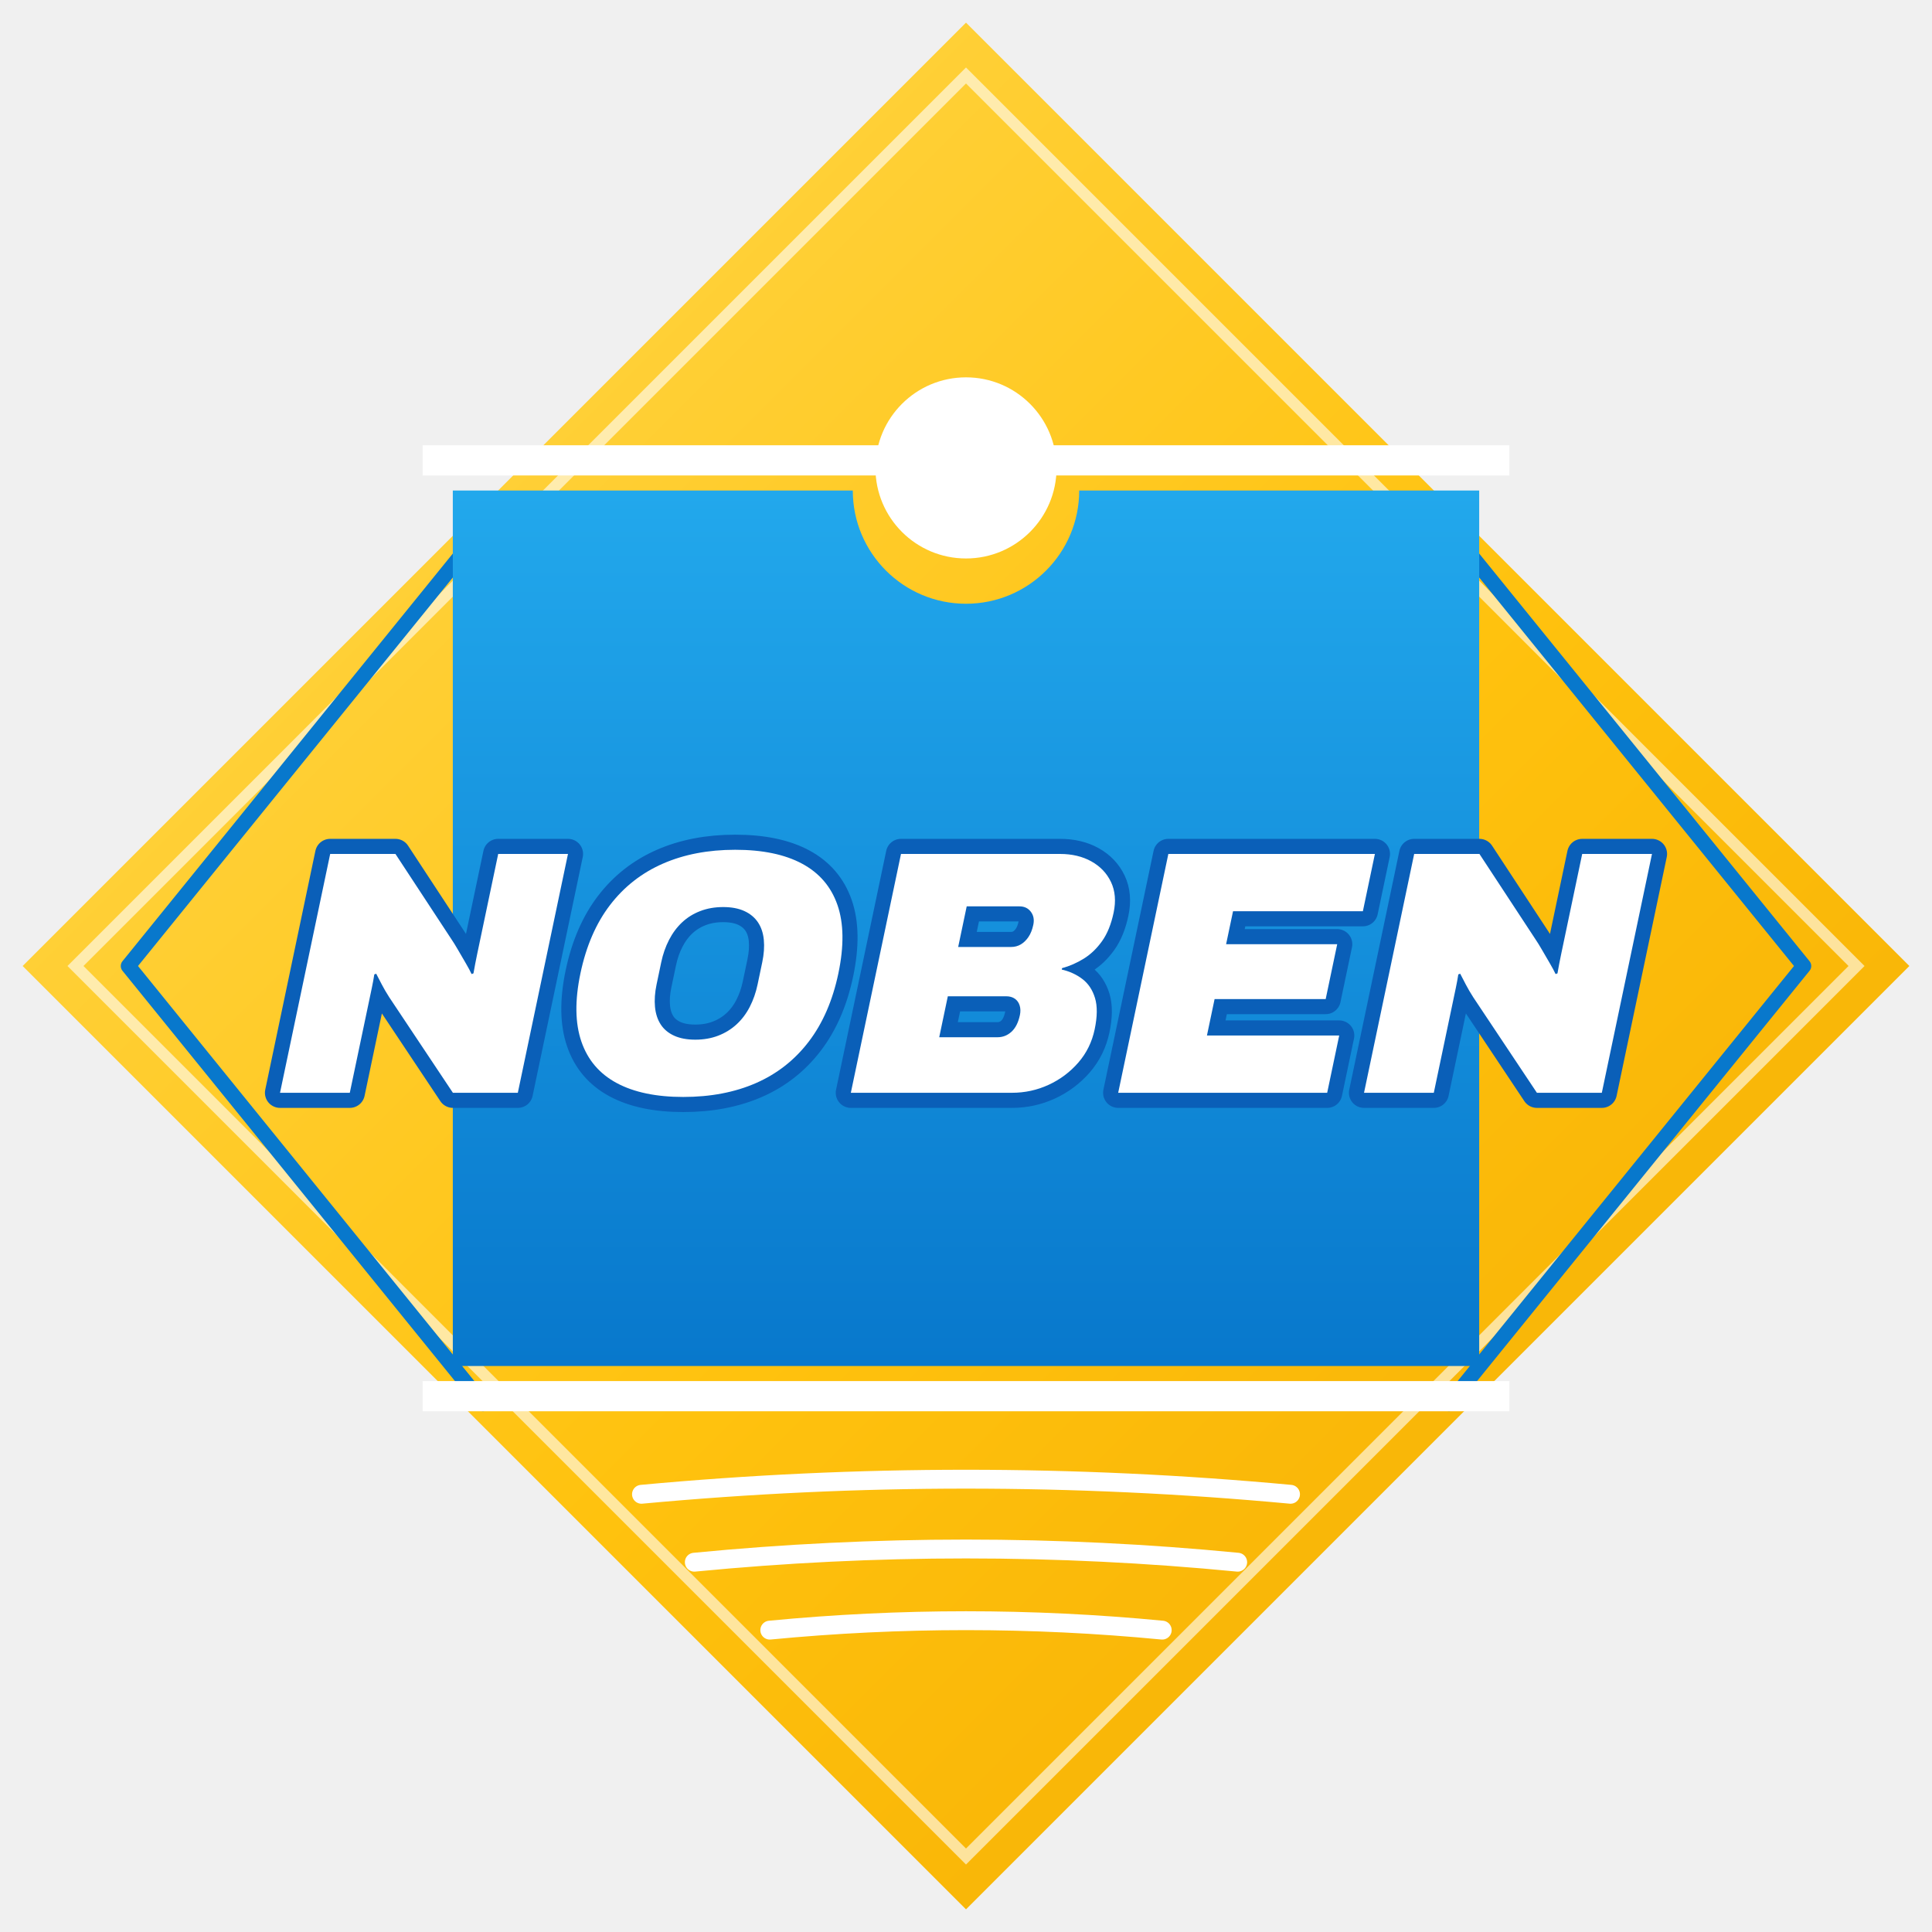
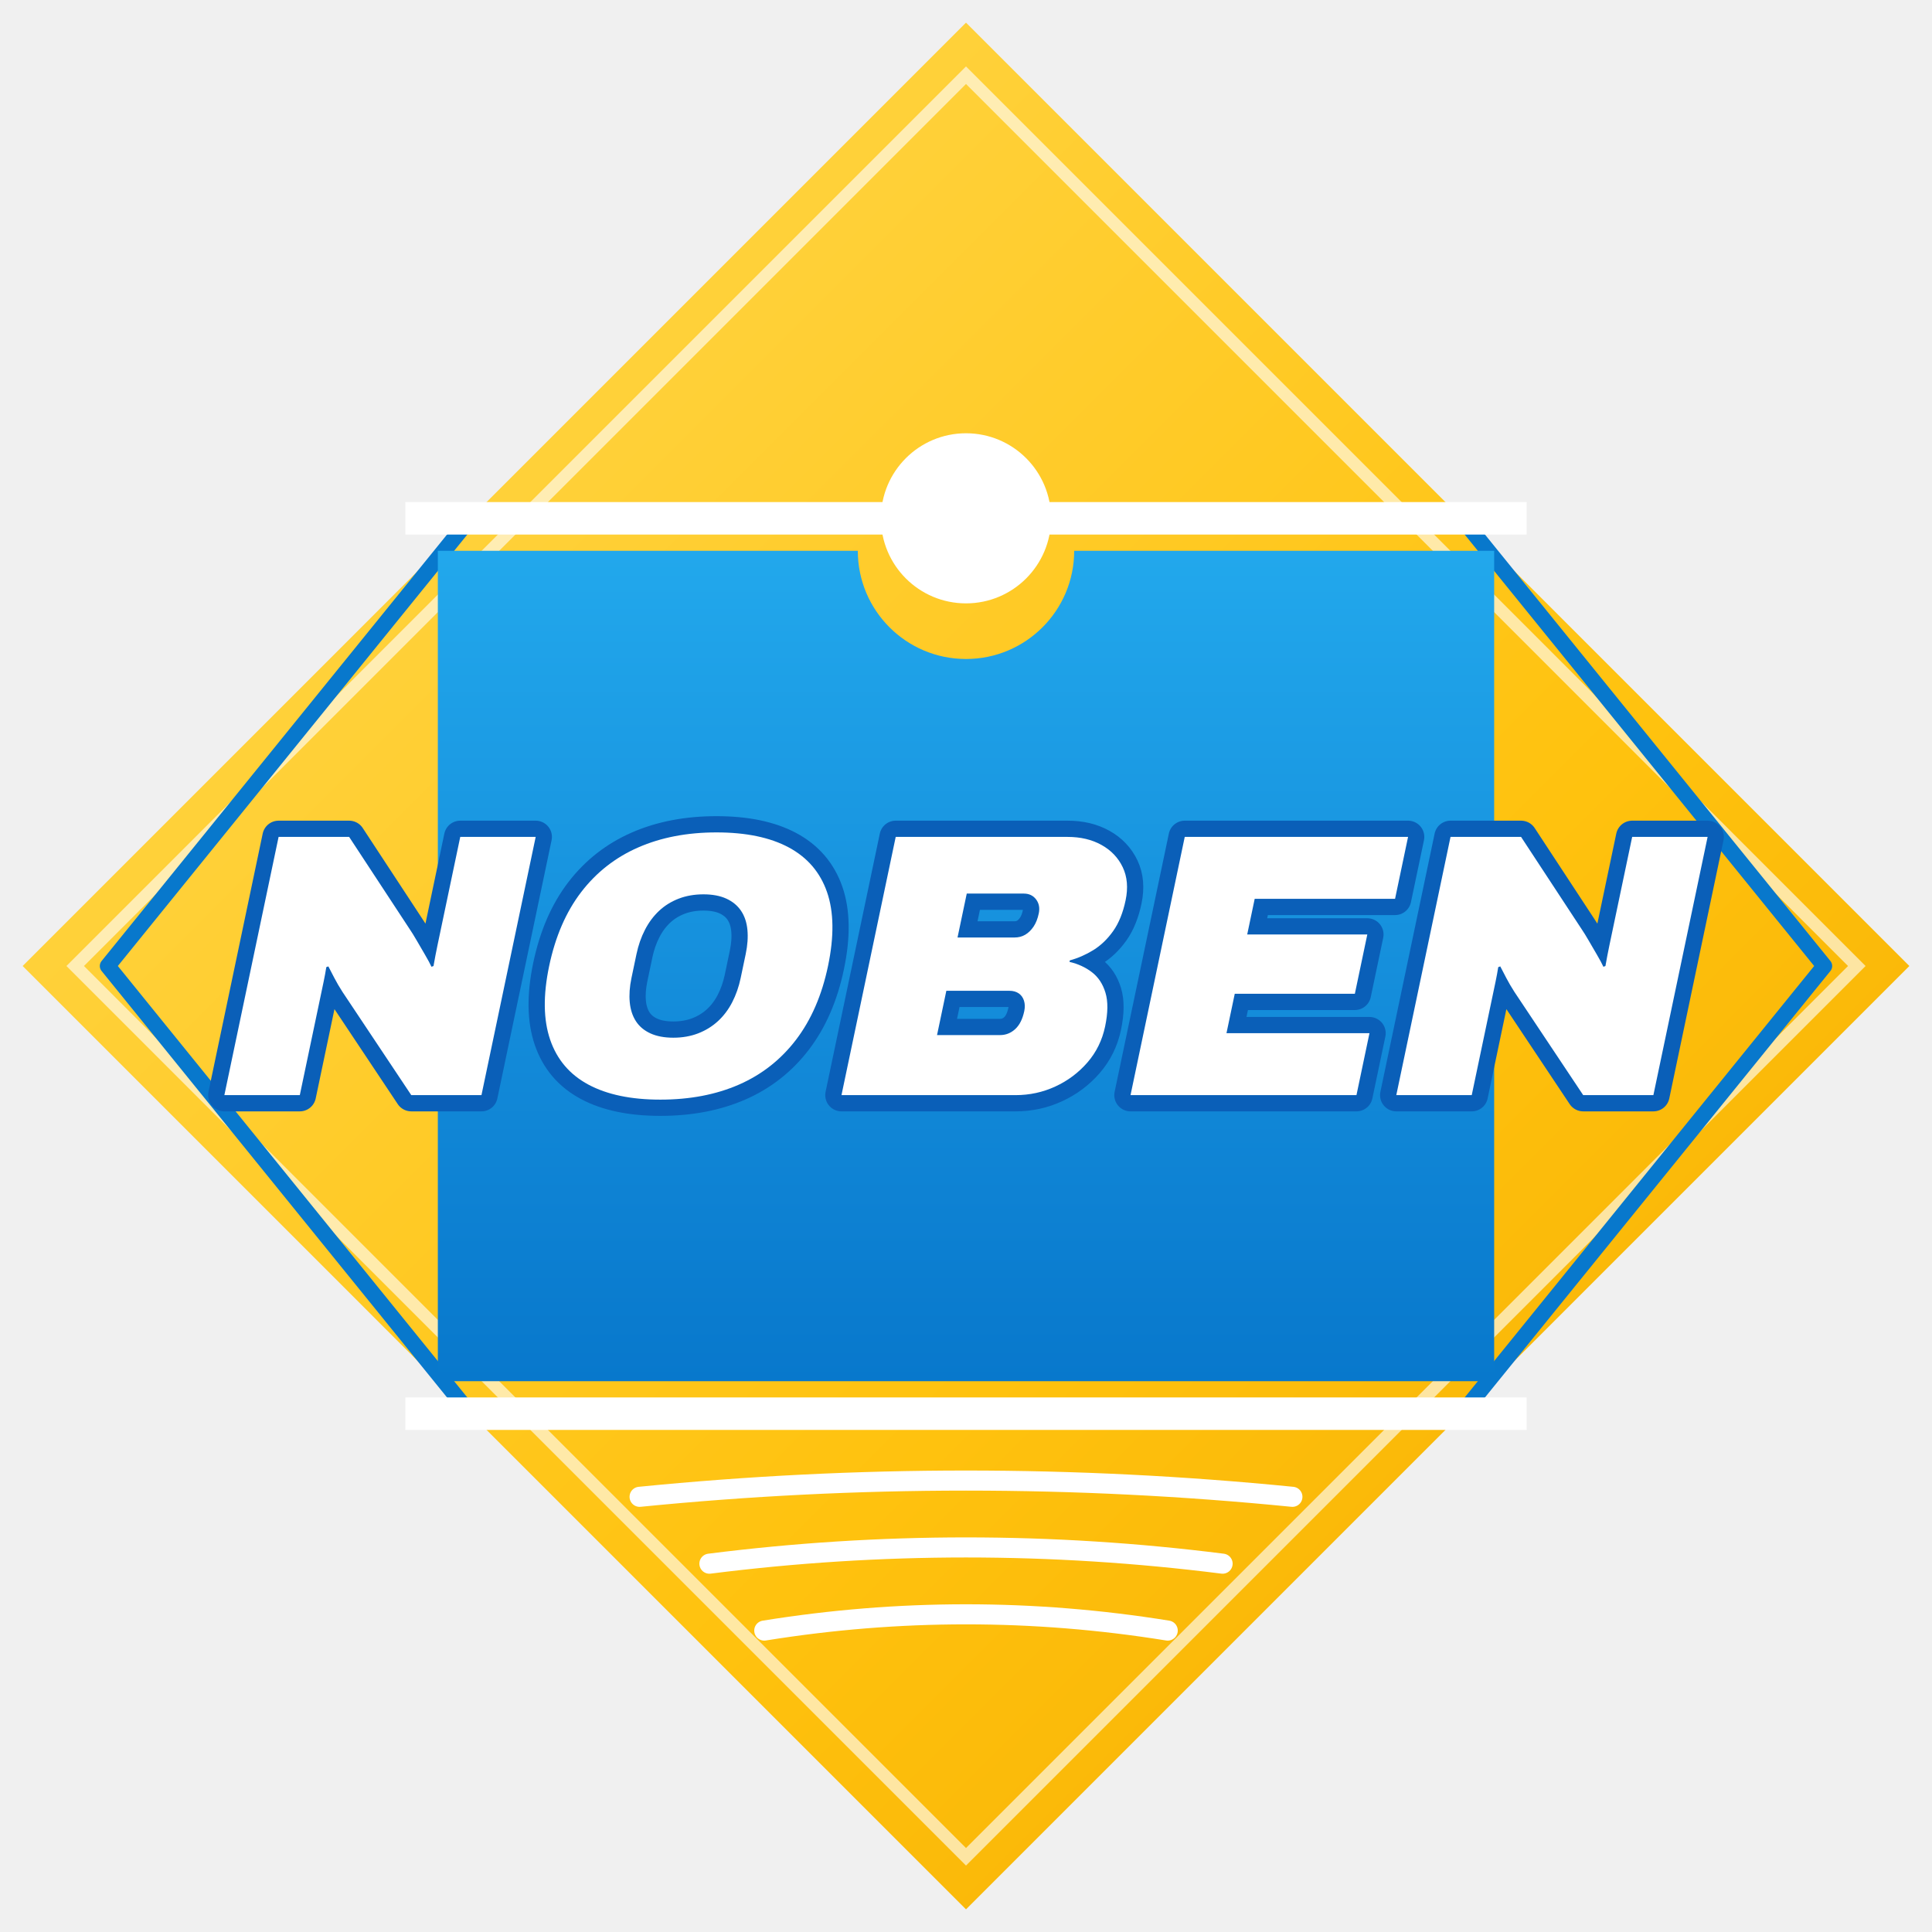
<svg xmlns="http://www.w3.org/2000/svg" viewBox="0 0 512 512" role="img" aria-label="Noben">
  <defs>
    <linearGradient id="g" x1="0" y1="0" x2="1" y2="1">
      <stop offset="0" stop-color="#ffdb57" />
-       <stop offset=".55" stop-color="#ffc20e" />
+       <stop offset=".618" stop-color="#ffc20e" />
      <stop offset="1" stop-color="#f2a900" />
    </linearGradient>
    <linearGradient id="b" x1="0" y1="0" x2="0" y2="1">
      <stop offset="0" stop-color="#22a8ec" />
+       <stop offset=".618" stop-color="#1289d8" />
      <stop offset="1" stop-color="#0878cc" />
    </linearGradient>
  </defs>
  <path d="M256 6 L506 256 L256 506 L6 256 Z" fill="url(#g)" />
-   <path d="M256 20 L492 256 L256 492 L20 256 Z" fill="none" stroke="#fff" stroke-opacity=".6" stroke-width="3" />
-   <path d="M384 140 L478 256 L384 372 M128 140 L34 256 L128 372" fill="none" stroke="#0878cc" stroke-width="4" stroke-linejoin="round" stroke-linecap="round" />
-   <path d="M112 122 H400 M112 370 H400" stroke="#fff" stroke-width="8" />
-   <path d="M120 130 H226 A30 30 0 0 0 286 130 H392 V362 H120 Z" fill="url(#b)" />
-   <circle cx="256" cy="124" r="24" fill="#fff" />
-   <g transform="translate(67.4 289.6)">
-     <path d="M6.808 0.0 20.1 -63.296H37.396L52.312 -40.572Q52.947 -39.652 53.96 -37.904Q54.973 -36.156 56.022 -34.362Q57.071 -32.568 57.575 -31.464L58.074 -31.648Q58.523 -34.224 59.054 -36.754Q59.586 -39.284 59.856 -40.572L64.628 -63.296H83.12L69.828 0.0H52.624L35.765 -25.3Q34.587 -27.14 33.802 -28.658Q33.017 -30.176 32.295 -31.556L31.796 -31.372Q31.521 -29.624 31.154 -27.876Q30.787 -26.128 30.613 -25.3L25.3 0.0Z M113.676 1.104Q102.912 1.104 96.049 -2.576Q89.186 -6.256 86.674 -13.57Q84.162 -20.884 86.422 -31.648Q88.702 -42.504 94.276 -49.772Q99.85 -57.04 108.259 -60.72Q116.668 -64.4 127.432 -64.4Q138.288 -64.4 145.151 -60.72Q152.014 -57.04 154.536 -49.772Q157.058 -42.504 154.778 -31.648Q152.518 -20.884 146.934 -13.57Q141.35 -6.256 132.941 -2.576Q124.532 1.104 113.676 1.104ZM116.864 -14.076Q120.176 -14.076 122.928 -15.134Q125.68 -16.192 127.788 -18.124Q129.896 -20.056 131.294 -22.77Q132.692 -25.484 133.368 -28.704L134.604 -34.592Q135.281 -37.812 135.022 -40.526Q134.764 -43.24 133.468 -45.172Q132.172 -47.104 129.864 -48.162Q127.556 -49.22 124.244 -49.22Q120.932 -49.22 118.18 -48.162Q115.428 -47.104 113.366 -45.172Q111.304 -43.24 109.906 -40.526Q108.509 -37.812 107.832 -34.592L106.596 -28.704Q105.92 -25.484 106.178 -22.77Q106.436 -20.056 107.686 -18.124Q108.936 -16.192 111.244 -15.134Q113.552 -14.076 116.864 -14.076Z M158.08 0.0 171.372 -63.296H213.508Q218.292 -63.296 221.833 -61.318Q225.373 -59.34 227.031 -55.844Q228.689 -52.348 227.723 -47.748Q226.757 -43.148 224.667 -40.204Q222.577 -37.26 219.827 -35.558Q217.078 -33.856 214.052 -33.028L213.975 -32.66Q217.132 -31.924 219.469 -30.13Q221.807 -28.336 222.786 -25.116Q223.766 -21.896 222.704 -16.836Q221.641 -11.776 218.365 -8.004Q215.089 -4.232 210.504 -2.116Q205.92 0.0 200.768 0.0ZM181.503 -14.72H196.959Q199.075 -14.72 200.672 -16.192Q202.269 -17.664 202.888 -20.608Q203.177 -21.988 202.821 -23.138Q202.464 -24.288 201.542 -24.932Q200.619 -25.576 199.239 -25.576H183.783ZM186.526 -38.64H200.51Q201.982 -38.64 203.139 -39.33Q204.296 -40.02 205.165 -41.308Q206.033 -42.596 206.439 -44.528Q206.864 -46.552 205.783 -47.978Q204.703 -49.404 202.771 -49.404H188.787Z M228.932 0.0 242.224 -63.296H296.964L293.776 -48.116H259.368L257.533 -39.376H286.973L283.92 -24.84H254.48L252.452 -15.18H287.504L284.316 0.0Z M294.08 0.0 307.372 -63.296H324.668L339.584 -40.572Q340.219 -39.652 341.232 -37.904Q342.245 -36.156 343.294 -34.362Q344.343 -32.568 344.847 -31.464L345.346 -31.648Q345.795 -34.224 346.326 -36.754Q346.858 -39.284 347.128 -40.572L351.9 -63.296H370.392L357.1 0.0H339.896L323.037 -25.3Q321.859 -27.14 321.074 -28.658Q320.289 -30.176 319.567 -31.556L319.068 -31.372Q318.793 -29.624 318.426 -27.876Q318.059 -26.128 317.885 -25.3L312.572 0.0Z" fill="none" stroke="#0a5fb8" stroke-width="8" stroke-linejoin="round" />
+   <path d="M256 19.93 L492.07 256 L256 492.07 L19.93 256 Z" fill="none" stroke="#fff" stroke-opacity=".618" stroke-width="3.29" />
+   <path d="M387.36 137.36 L483.46 256 L387.36 374.64 M124.64 137.36 L28.54 256 L124.64 374.64" fill="none" stroke="#0878cc" stroke-width="4.18" stroke-linejoin="round" stroke-linecap="round" />
+   <path d="M107.42 137.36 H404.58 M107.42 374.64 H404.58" stroke="#fff" stroke-width="8.61" />
+   <path d="M116.03 145.97 H227.33 A28.67 28.67 0 0 0 284.67 145.97 H395.97 V366.03 H116.03 Z" fill="url(#b)" />
+   <circle cx="256" cy="137.36" r="22.54" fill="#fff" />
+   <g transform="translate(52.1 290.22) scale(1.08111)">
+     <path d="M6.808 0.0 20.1 -63.296H37.396L52.312 -40.572Q52.947 -39.652 53.96 -37.904Q54.973 -36.156 56.022 -34.362Q57.071 -32.568 57.575 -31.464L58.074 -31.648Q58.523 -34.224 59.054 -36.754Q59.586 -39.284 59.856 -40.572L64.628 -63.296H83.12L69.828 0.0H52.624L35.765 -25.3Q34.587 -27.14 33.802 -28.658Q33.017 -30.176 32.295 -31.556L31.796 -31.372Q31.521 -29.624 31.154 -27.876Q30.787 -26.128 30.613 -25.3L25.3 0.0Z M113.676 1.104Q102.912 1.104 96.049 -2.576Q89.186 -6.256 86.674 -13.57Q84.162 -20.884 86.422 -31.648Q88.702 -42.504 94.276 -49.772Q99.85 -57.04 108.259 -60.72Q116.668 -64.4 127.432 -64.4Q138.288 -64.4 145.151 -60.72Q152.014 -57.04 154.536 -49.772Q157.058 -42.504 154.778 -31.648Q152.518 -20.884 146.934 -13.57Q141.35 -6.256 132.941 -2.576Q124.532 1.104 113.676 1.104ZM116.864 -14.076Q120.176 -14.076 122.928 -15.134Q125.68 -16.192 127.788 -18.124Q129.896 -20.056 131.294 -22.77Q132.692 -25.484 133.368 -28.704L134.604 -34.592Q135.281 -37.812 135.022 -40.526Q134.764 -43.24 133.468 -45.172Q132.172 -47.104 129.864 -48.162Q127.556 -49.22 124.244 -49.22Q120.932 -49.22 118.18 -48.162Q115.428 -47.104 113.366 -45.172Q111.304 -43.24 109.906 -40.526Q108.509 -37.812 107.832 -34.592L106.596 -28.704Q105.92 -25.484 106.178 -22.77Q106.436 -20.056 107.686 -18.124Q108.936 -16.192 111.244 -15.134Q113.552 -14.076 116.864 -14.076Z M158.08 0.0 171.372 -63.296H213.508Q218.292 -63.296 221.833 -61.318Q225.373 -59.34 227.031 -55.844Q228.689 -52.348 227.723 -47.748Q226.757 -43.148 224.667 -40.204Q222.577 -37.26 219.827 -35.558Q217.078 -33.856 214.052 -33.028L213.975 -32.66Q217.132 -31.924 219.469 -30.13Q221.807 -28.336 222.786 -25.116Q223.766 -21.896 222.704 -16.836Q221.641 -11.776 218.365 -8.004Q215.089 -4.232 210.504 -2.116Q205.92 0.0 200.768 0.0ZM181.503 -14.72H196.959Q199.075 -14.72 200.672 -16.192Q202.269 -17.664 202.888 -20.608Q203.177 -21.988 202.821 -23.138Q202.464 -24.288 201.542 -24.932Q200.619 -25.576 199.239 -25.576H183.783ZM186.526 -38.64H200.51Q201.982 -38.64 203.139 -39.33Q204.296 -40.02 205.165 -41.308Q206.033 -42.596 206.439 -44.528Q206.864 -46.552 205.783 -47.978Q204.703 -49.404 202.771 -49.404H188.787Z M228.932 0.0 242.224 -63.296H296.964L293.776 -48.116H259.368L257.533 -39.376H286.973L283.92 -24.84H254.48L252.452 -15.18H287.504L284.316 0.0Z M294.08 0.0 307.372 -63.296H324.668L339.584 -40.572Q340.219 -39.652 341.232 -37.904Q342.245 -36.156 343.294 -34.362Q344.343 -32.568 344.847 -31.464L345.346 -31.648Q345.795 -34.224 346.326 -36.754Q346.858 -39.284 347.128 -40.572L351.9 -63.296H370.392L357.1 0.0H339.896L323.037 -25.3Q321.859 -27.14 321.074 -28.658Q320.289 -30.176 319.567 -31.556L319.068 -31.372Q318.793 -29.624 318.426 -27.876Q318.059 -26.128 317.885 -25.3L312.572 0.0Z" fill="none" stroke="#0a5fb8" stroke-width="7.96" stroke-linejoin="round" />
    <path d="M6.808 0.0 20.1 -63.296H37.396L52.312 -40.572Q52.947 -39.652 53.96 -37.904Q54.973 -36.156 56.022 -34.362Q57.071 -32.568 57.575 -31.464L58.074 -31.648Q58.523 -34.224 59.054 -36.754Q59.586 -39.284 59.856 -40.572L64.628 -63.296H83.12L69.828 0.0H52.624L35.765 -25.3Q34.587 -27.14 33.802 -28.658Q33.017 -30.176 32.295 -31.556L31.796 -31.372Q31.521 -29.624 31.154 -27.876Q30.787 -26.128 30.613 -25.3L25.3 0.0Z M113.676 1.104Q102.912 1.104 96.049 -2.576Q89.186 -6.256 86.674 -13.57Q84.162 -20.884 86.422 -31.648Q88.702 -42.504 94.276 -49.772Q99.85 -57.04 108.259 -60.72Q116.668 -64.4 127.432 -64.4Q138.288 -64.4 145.151 -60.72Q152.014 -57.04 154.536 -49.772Q157.058 -42.504 154.778 -31.648Q152.518 -20.884 146.934 -13.57Q141.35 -6.256 132.941 -2.576Q124.532 1.104 113.676 1.104ZM116.864 -14.076Q120.176 -14.076 122.928 -15.134Q125.68 -16.192 127.788 -18.124Q129.896 -20.056 131.294 -22.77Q132.692 -25.484 133.368 -28.704L134.604 -34.592Q135.281 -37.812 135.022 -40.526Q134.764 -43.24 133.468 -45.172Q132.172 -47.104 129.864 -48.162Q127.556 -49.22 124.244 -49.22Q120.932 -49.22 118.18 -48.162Q115.428 -47.104 113.366 -45.172Q111.304 -43.24 109.906 -40.526Q108.509 -37.812 107.832 -34.592L106.596 -28.704Q105.92 -25.484 106.178 -22.77Q106.436 -20.056 107.686 -18.124Q108.936 -16.192 111.244 -15.134Q113.552 -14.076 116.864 -14.076Z M158.08 0.0 171.372 -63.296H213.508Q218.292 -63.296 221.833 -61.318Q225.373 -59.34 227.031 -55.844Q228.689 -52.348 227.723 -47.748Q226.757 -43.148 224.667 -40.204Q222.577 -37.26 219.827 -35.558Q217.078 -33.856 214.052 -33.028L213.975 -32.66Q217.132 -31.924 219.469 -30.13Q221.807 -28.336 222.786 -25.116Q223.766 -21.896 222.704 -16.836Q221.641 -11.776 218.365 -8.004Q215.089 -4.232 210.504 -2.116Q205.92 0.0 200.768 0.0ZM181.503 -14.72H196.959Q199.075 -14.72 200.672 -16.192Q202.269 -17.664 202.888 -20.608Q203.177 -21.988 202.821 -23.138Q202.464 -24.288 201.542 -24.932Q200.619 -25.576 199.239 -25.576H183.783ZM186.526 -38.64H200.51Q201.982 -38.64 203.139 -39.33Q204.296 -40.02 205.165 -41.308Q206.033 -42.596 206.439 -44.528Q206.864 -46.552 205.783 -47.978Q204.703 -49.404 202.771 -49.404H188.787Z M228.932 0.0 242.224 -63.296H296.964L293.776 -48.116H259.368L257.533 -39.376H286.973L283.92 -24.84H254.48L252.452 -15.18H287.504L284.316 0.0Z M294.08 0.0 307.372 -63.296H324.668L339.584 -40.572Q340.219 -39.652 341.232 -37.904Q342.245 -36.156 343.294 -34.362Q344.343 -32.568 344.847 -31.464L345.346 -31.648Q345.795 -34.224 346.326 -36.754Q346.858 -39.284 347.128 -40.572L351.9 -63.296H370.392L357.1 0.0H339.896L323.037 -25.3Q321.859 -27.14 321.074 -28.658Q320.289 -30.176 319.567 -31.556L319.068 -31.372Q318.793 -29.624 318.426 -27.876Q318.059 -26.128 317.885 -25.3L312.572 0.0Z" fill="#fff" />
  </g>
-   <path d="M170 396 Q256 388 342 396 M184 414 Q256 407 328 414 M204 432 Q256 427 308 432" fill="none" stroke="#fff" stroke-width="5" stroke-linecap="round" />
+   <path d="M169.5 396.67 Q256 388.06 342.5 396.67 M188 414.39 Q256 405.78 324 414.39 M202.54 432.12 Q256 423.5 309.46 432.12" fill="none" stroke="#fff" stroke-width="5.32" stroke-linecap="round" />
</svg>
